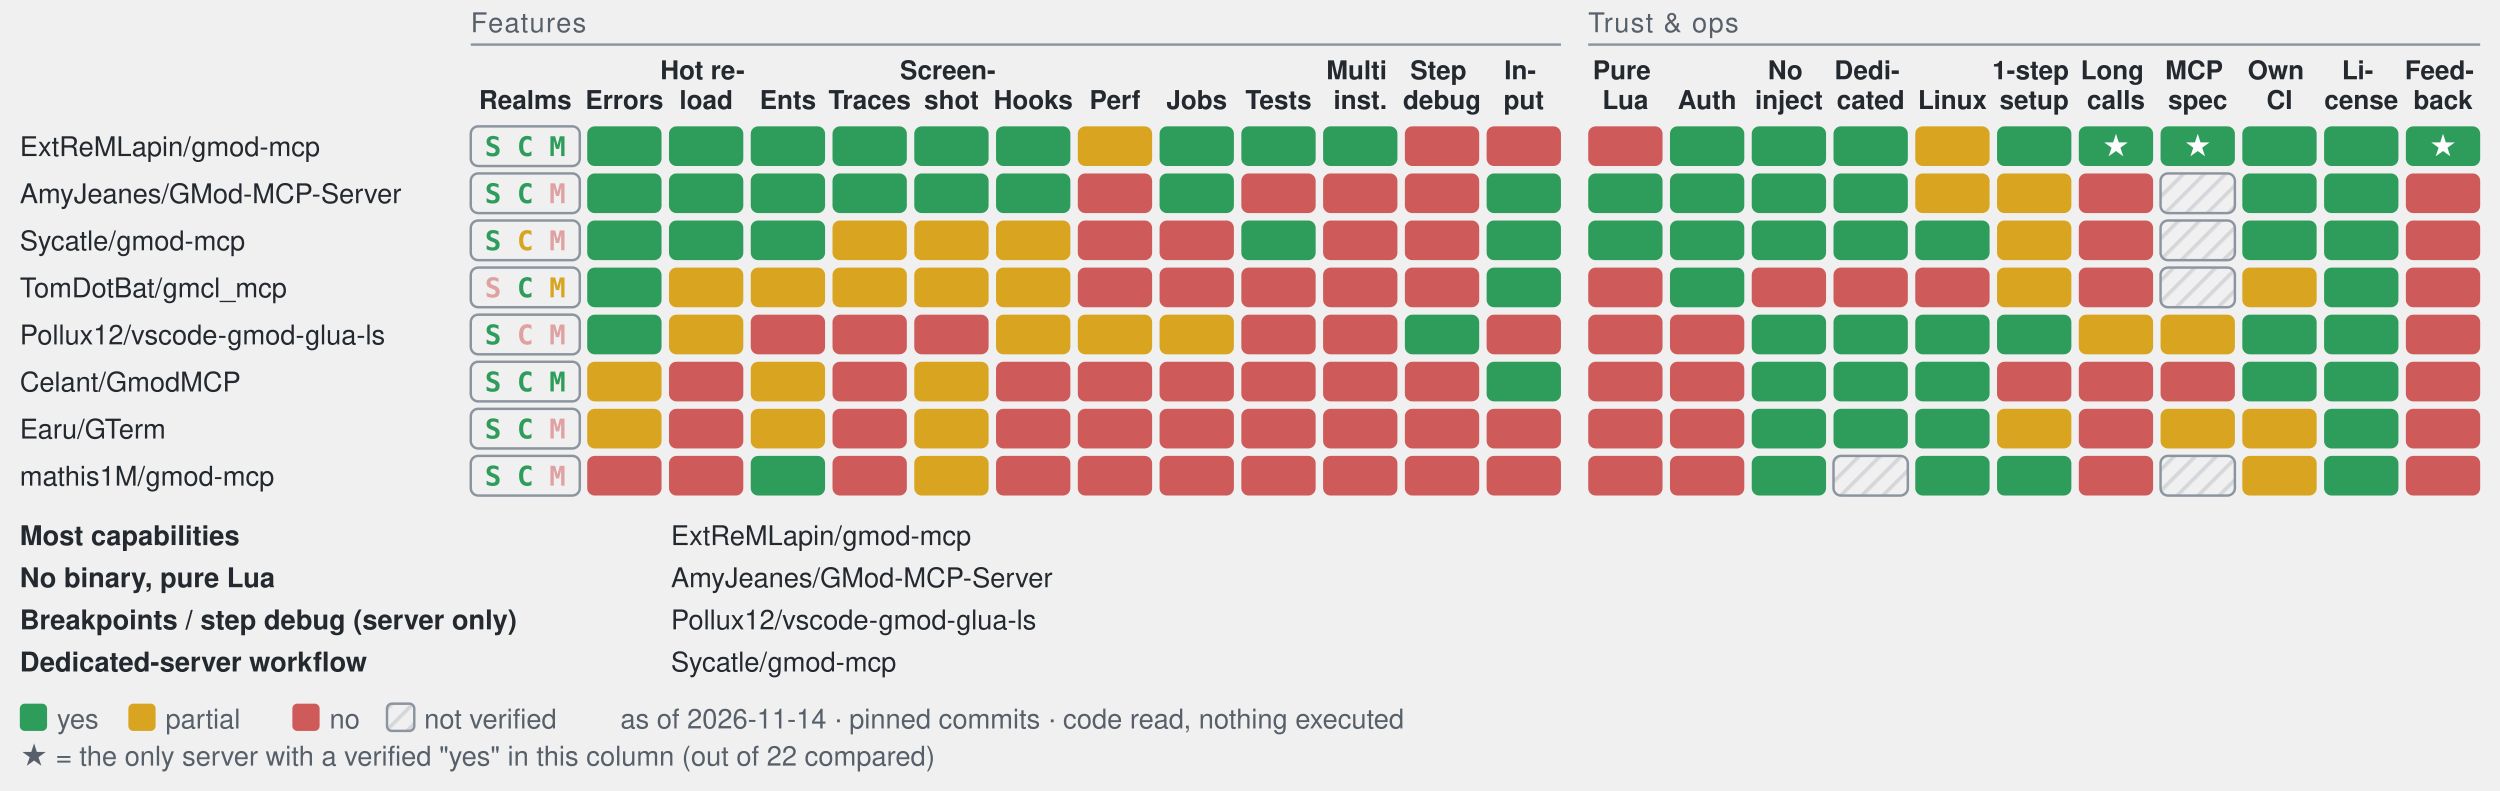
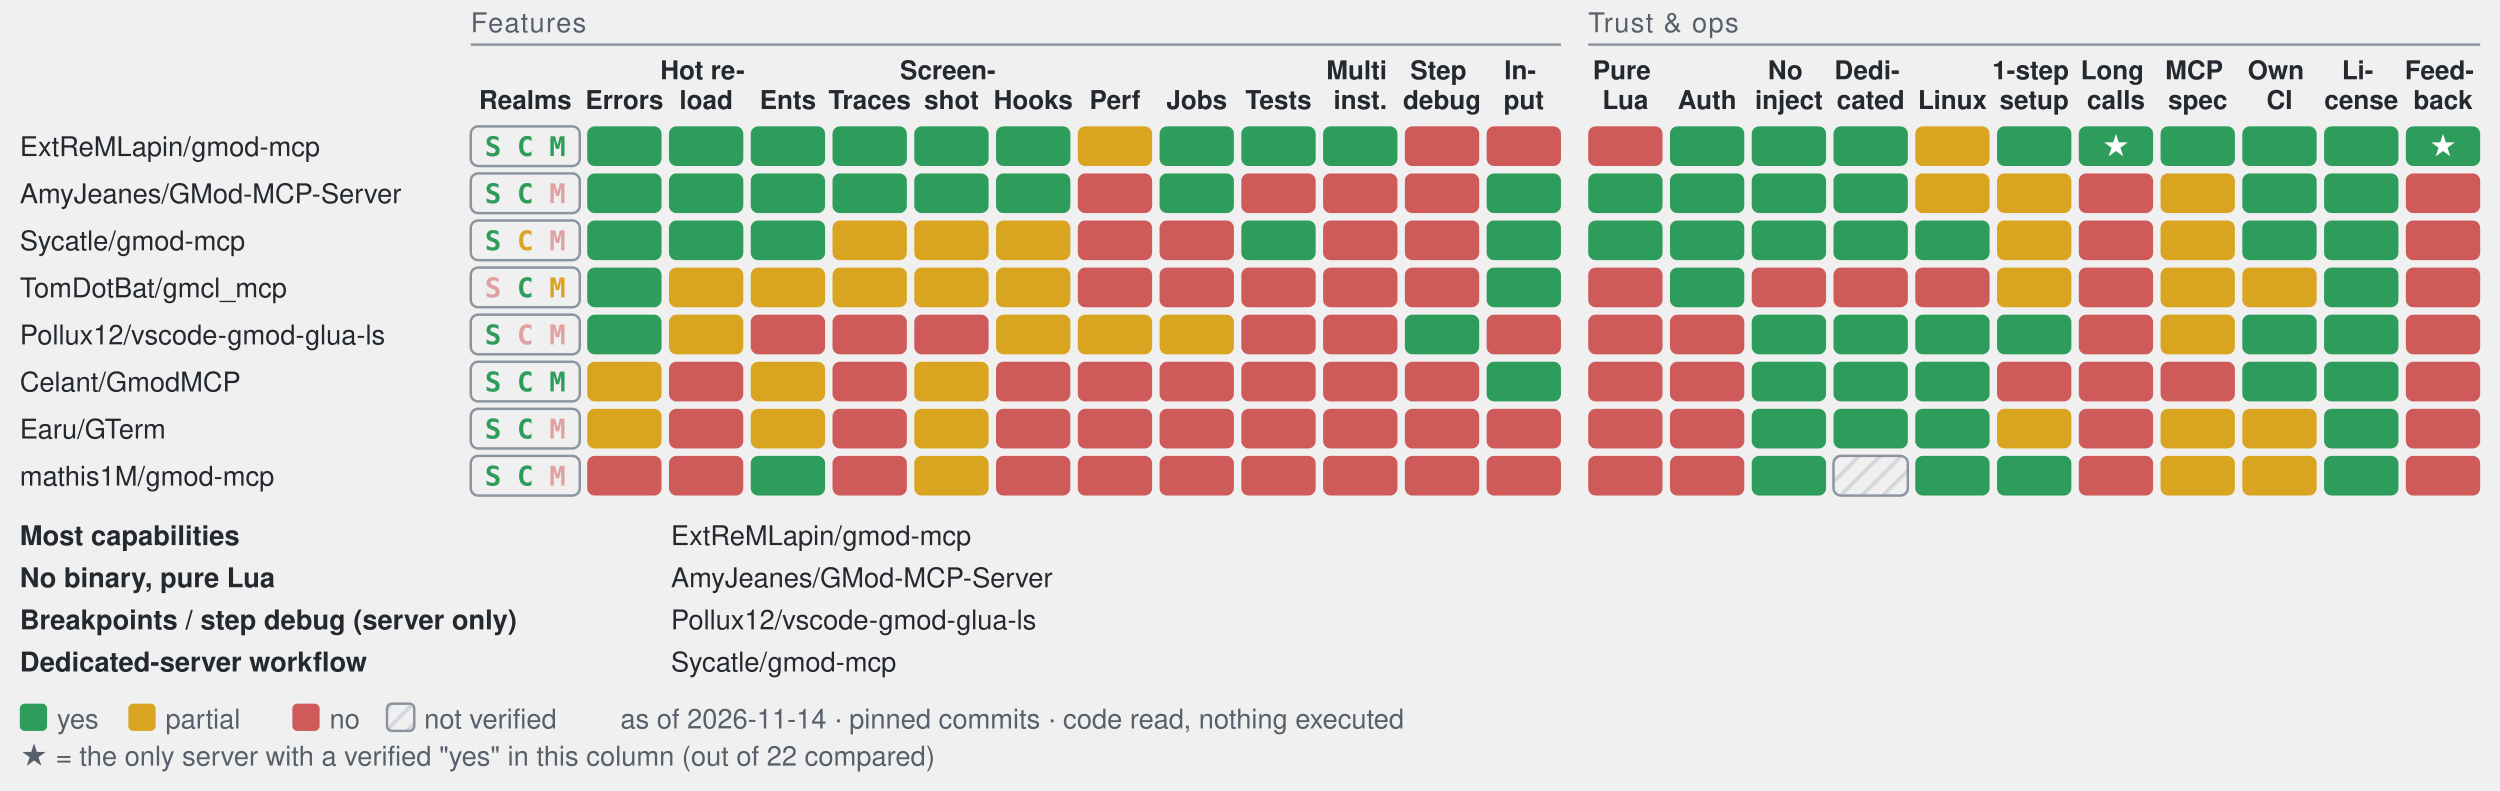
<svg xmlns="http://www.w3.org/2000/svg" width="1009" height="319" viewBox="0 0 1009 319" role="img" aria-label="Comparison of Garry's Mod MCP servers">
  <style>.hdr,.repo,.pick,.pickrepo,.foot,.grp,.realm,.star{font-family:-apple-system,'Segoe UI',Helvetica,Arial,sans-serif}.repo,.pickrepo{font-size:11px;fill:#24292f}.pick{font-size:11px;font-weight:700;fill:#24292f}.hdr{font-size:10.5px;font-weight:600;fill:#24292f}.grp{font-size:11px;letter-spacing:.05em;fill:#57606a}.grpline{stroke:#8c959f;stroke-width:1}.foot{font-size:11px;fill:#57606a}.star{font-size:11px;fill:#fff}.realm{font-family:ui-monospace,Menlo,Consolas,monospace;font-size:11px;font-weight:700}.r-yes{fill:#2e9d5b}.r-partial{fill:#d9a520}.r-no{fill:#c94040;opacity:.45}.r-unverified{fill:#57606a;opacity:.6}.realms{stroke:#8c959f;stroke-width:1}.v-no{opacity:.85}.v-unverified{stroke:#8c959f;stroke-width:1}.hatchline{stroke:#8c959f;stroke-width:3;opacity:.27}</style>
  <defs>
    <pattern id="hatch" patternUnits="userSpaceOnUse" width="6" height="6" patternTransform="rotate(45)">
      <line class="hatchline" x1="0" y1="0" x2="0" y2="6" />
    </pattern>
  </defs>
  <text class="grp" x="190" y="13">Features</text>
  <line class="grpline" x1="190" y1="18" x2="630" y2="18" />
  <text class="grp" x="641" y="13">Trust &amp; ops</text>
  <line class="grpline" x1="641" y1="18" x2="1001" y2="18" />
  <text class="hdr" x="212" text-anchor="middle">
    <tspan x="212" y="44">Realms</tspan>
  </text>
  <text class="hdr" x="252" text-anchor="middle">
    <tspan x="252" y="44">Errors</tspan>
  </text>
  <text class="hdr" x="285" text-anchor="middle">
    <tspan x="285" y="32">Hot re-</tspan>
    <tspan x="285" y="44">load</tspan>
  </text>
  <text class="hdr" x="318" text-anchor="middle">
    <tspan x="318" y="44">Ents</tspan>
  </text>
  <text class="hdr" x="351" text-anchor="middle">
    <tspan x="351" y="44">Traces</tspan>
  </text>
  <text class="hdr" x="384" text-anchor="middle">
    <tspan x="384" y="32">Screen-</tspan>
    <tspan x="384" y="44">shot</tspan>
  </text>
  <text class="hdr" x="417" text-anchor="middle">
    <tspan x="417" y="44">Hooks</tspan>
  </text>
  <text class="hdr" x="450" text-anchor="middle">
    <tspan x="450" y="44">Perf</tspan>
  </text>
  <text class="hdr" x="483" text-anchor="middle">
    <tspan x="483" y="44">Jobs</tspan>
  </text>
  <text class="hdr" x="516" text-anchor="middle">
    <tspan x="516" y="44">Tests</tspan>
  </text>
  <text class="hdr" x="549" text-anchor="middle">
    <tspan x="549" y="32">Multi</tspan>
    <tspan x="549" y="44">inst.</tspan>
  </text>
  <text class="hdr" x="582" text-anchor="middle">
    <tspan x="582" y="32">Step</tspan>
    <tspan x="582" y="44">debug</tspan>
  </text>
  <text class="hdr" x="615" text-anchor="middle">
    <tspan x="615" y="32">In-</tspan>
    <tspan x="615" y="44">put</tspan>
  </text>
  <text class="hdr" x="656" text-anchor="middle">
    <tspan x="656" y="32">Pure</tspan>
    <tspan x="656" y="44">Lua</tspan>
  </text>
  <text class="hdr" x="689" text-anchor="middle">
    <tspan x="689" y="44">Auth</tspan>
  </text>
  <text class="hdr" x="722" text-anchor="middle">
    <tspan x="722" y="32">No</tspan>
    <tspan x="722" y="44">inject</tspan>
  </text>
  <text class="hdr" x="755" text-anchor="middle">
    <tspan x="755" y="32">Dedi-</tspan>
    <tspan x="755" y="44">cated</tspan>
  </text>
  <text class="hdr" x="788" text-anchor="middle">
    <tspan x="788" y="44">Linux</tspan>
  </text>
  <text class="hdr" x="821" text-anchor="middle">
    <tspan x="821" y="32">1-step</tspan>
    <tspan x="821" y="44">setup</tspan>
  </text>
  <text class="hdr" x="854" text-anchor="middle">
    <tspan x="854" y="32">Long</tspan>
    <tspan x="854" y="44">calls</tspan>
  </text>
  <text class="hdr" x="887" text-anchor="middle">
    <tspan x="887" y="32">MCP</tspan>
    <tspan x="887" y="44">spec</tspan>
  </text>
  <text class="hdr" x="920" text-anchor="middle">
    <tspan x="920" y="32">Own</tspan>
    <tspan x="920" y="44">CI</tspan>
  </text>
  <text class="hdr" x="953" text-anchor="middle">
    <tspan x="953" y="32">Li-</tspan>
    <tspan x="953" y="44">cense</tspan>
  </text>
  <text class="hdr" x="986" text-anchor="middle">
    <tspan x="986" y="32">Feed-</tspan>
    <tspan x="986" y="44">back</tspan>
  </text>
  <text class="repo" x="8" y="63">ExtReMLapin/gmod-mcp</text>
  <rect class="cell realms" x="190" y="51" width="44" height="16" rx="3" fill="none" />
  <text class="realm r-yes" x="199" y="63" text-anchor="middle">S</text>
  <text class="realm r-yes" x="212" y="63" text-anchor="middle">C</text>
  <text class="realm r-yes" x="225" y="63" text-anchor="middle">M</text>
  <rect class="cell v-yes" x="237" y="51" width="30" height="16" rx="3" fill="#2e9d5b" />
  <rect class="cell v-yes" x="270" y="51" width="30" height="16" rx="3" fill="#2e9d5b" />
  <rect class="cell v-yes" x="303" y="51" width="30" height="16" rx="3" fill="#2e9d5b" />
  <rect class="cell v-yes" x="336" y="51" width="30" height="16" rx="3" fill="#2e9d5b" />
  <rect class="cell v-yes" x="369" y="51" width="30" height="16" rx="3" fill="#2e9d5b" />
  <rect class="cell v-yes" x="402" y="51" width="30" height="16" rx="3" fill="#2e9d5b" />
  <rect class="cell v-partial" x="435" y="51" width="30" height="16" rx="3" fill="#d9a520" />
  <rect class="cell v-yes" x="468" y="51" width="30" height="16" rx="3" fill="#2e9d5b" />
  <rect class="cell v-yes" x="501" y="51" width="30" height="16" rx="3" fill="#2e9d5b" />
  <rect class="cell v-yes" x="534" y="51" width="30" height="16" rx="3" fill="#2e9d5b" />
  <rect class="cell v-no" x="567" y="51" width="30" height="16" rx="3" fill="#c94040" />
  <rect class="cell v-no" x="600" y="51" width="30" height="16" rx="3" fill="#c94040" />
  <rect class="cell v-no" x="641" y="51" width="30" height="16" rx="3" fill="#c94040" />
  <rect class="cell v-yes" x="674" y="51" width="30" height="16" rx="3" fill="#2e9d5b" />
  <rect class="cell v-yes" x="707" y="51" width="30" height="16" rx="3" fill="#2e9d5b" />
  <rect class="cell v-yes" x="740" y="51" width="30" height="16" rx="3" fill="#2e9d5b" />
  <rect class="cell v-partial" x="773" y="51" width="30" height="16" rx="3" fill="#d9a520" />
  <rect class="cell v-yes" x="806" y="51" width="30" height="16" rx="3" fill="#2e9d5b" />
  <rect class="cell v-yes" x="839" y="51" width="30" height="16" rx="3" fill="#2e9d5b" />
  <text class="star" x="854" y="63" text-anchor="middle">★</text>
  <rect class="cell v-yes" x="872" y="51" width="30" height="16" rx="3" fill="#2e9d5b" />
-   <text class="star" x="887" y="63" text-anchor="middle">★</text>
  <rect class="cell v-yes" x="905" y="51" width="30" height="16" rx="3" fill="#2e9d5b" />
  <rect class="cell v-yes" x="938" y="51" width="30" height="16" rx="3" fill="#2e9d5b" />
  <rect class="cell v-yes" x="971" y="51" width="30" height="16" rx="3" fill="#2e9d5b" />
  <text class="star" x="986" y="63" text-anchor="middle">★</text>
  <text class="repo" x="8" y="82">AmyJeanes/GMod-MCP-Server</text>
  <rect class="cell realms" x="190" y="70" width="44" height="16" rx="3" fill="none" />
  <text class="realm r-yes" x="199" y="82" text-anchor="middle">S</text>
  <text class="realm r-yes" x="212" y="82" text-anchor="middle">C</text>
  <text class="realm r-no" x="225" y="82" text-anchor="middle">M</text>
  <rect class="cell v-yes" x="237" y="70" width="30" height="16" rx="3" fill="#2e9d5b" />
  <rect class="cell v-yes" x="270" y="70" width="30" height="16" rx="3" fill="#2e9d5b" />
  <rect class="cell v-yes" x="303" y="70" width="30" height="16" rx="3" fill="#2e9d5b" />
  <rect class="cell v-yes" x="336" y="70" width="30" height="16" rx="3" fill="#2e9d5b" />
  <rect class="cell v-yes" x="369" y="70" width="30" height="16" rx="3" fill="#2e9d5b" />
  <rect class="cell v-yes" x="402" y="70" width="30" height="16" rx="3" fill="#2e9d5b" />
  <rect class="cell v-no" x="435" y="70" width="30" height="16" rx="3" fill="#c94040" />
  <rect class="cell v-yes" x="468" y="70" width="30" height="16" rx="3" fill="#2e9d5b" />
  <rect class="cell v-no" x="501" y="70" width="30" height="16" rx="3" fill="#c94040" />
  <rect class="cell v-no" x="534" y="70" width="30" height="16" rx="3" fill="#c94040" />
  <rect class="cell v-no" x="567" y="70" width="30" height="16" rx="3" fill="#c94040" />
  <rect class="cell v-yes" x="600" y="70" width="30" height="16" rx="3" fill="#2e9d5b" />
  <rect class="cell v-yes" x="641" y="70" width="30" height="16" rx="3" fill="#2e9d5b" />
  <rect class="cell v-yes" x="674" y="70" width="30" height="16" rx="3" fill="#2e9d5b" />
  <rect class="cell v-yes" x="707" y="70" width="30" height="16" rx="3" fill="#2e9d5b" />
  <rect class="cell v-yes" x="740" y="70" width="30" height="16" rx="3" fill="#2e9d5b" />
  <rect class="cell v-partial" x="773" y="70" width="30" height="16" rx="3" fill="#d9a520" />
  <rect class="cell v-partial" x="806" y="70" width="30" height="16" rx="3" fill="#d9a520" />
  <rect class="cell v-no" x="839" y="70" width="30" height="16" rx="3" fill="#c94040" />
-   <rect class="cell v-unverified" x="872" y="70" width="30" height="16" rx="3" fill="url(#hatch)" />
+   <rect class="cell v-partial" x="872" y="70" width="30" height="16" rx="3" fill="#d9a520" />
  <rect class="cell v-yes" x="905" y="70" width="30" height="16" rx="3" fill="#2e9d5b" />
  <rect class="cell v-yes" x="938" y="70" width="30" height="16" rx="3" fill="#2e9d5b" />
  <rect class="cell v-no" x="971" y="70" width="30" height="16" rx="3" fill="#c94040" />
  <text class="repo" x="8" y="101">Sycatle/gmod-mcp</text>
  <rect class="cell realms" x="190" y="89" width="44" height="16" rx="3" fill="none" />
  <text class="realm r-yes" x="199" y="101" text-anchor="middle">S</text>
  <text class="realm r-partial" x="212" y="101" text-anchor="middle">C</text>
  <text class="realm r-no" x="225" y="101" text-anchor="middle">M</text>
  <rect class="cell v-yes" x="237" y="89" width="30" height="16" rx="3" fill="#2e9d5b" />
  <rect class="cell v-yes" x="270" y="89" width="30" height="16" rx="3" fill="#2e9d5b" />
  <rect class="cell v-yes" x="303" y="89" width="30" height="16" rx="3" fill="#2e9d5b" />
  <rect class="cell v-partial" x="336" y="89" width="30" height="16" rx="3" fill="#d9a520" />
  <rect class="cell v-partial" x="369" y="89" width="30" height="16" rx="3" fill="#d9a520" />
  <rect class="cell v-partial" x="402" y="89" width="30" height="16" rx="3" fill="#d9a520" />
  <rect class="cell v-no" x="435" y="89" width="30" height="16" rx="3" fill="#c94040" />
  <rect class="cell v-no" x="468" y="89" width="30" height="16" rx="3" fill="#c94040" />
  <rect class="cell v-yes" x="501" y="89" width="30" height="16" rx="3" fill="#2e9d5b" />
  <rect class="cell v-no" x="534" y="89" width="30" height="16" rx="3" fill="#c94040" />
  <rect class="cell v-no" x="567" y="89" width="30" height="16" rx="3" fill="#c94040" />
  <rect class="cell v-yes" x="600" y="89" width="30" height="16" rx="3" fill="#2e9d5b" />
  <rect class="cell v-yes" x="641" y="89" width="30" height="16" rx="3" fill="#2e9d5b" />
  <rect class="cell v-yes" x="674" y="89" width="30" height="16" rx="3" fill="#2e9d5b" />
  <rect class="cell v-yes" x="707" y="89" width="30" height="16" rx="3" fill="#2e9d5b" />
  <rect class="cell v-yes" x="740" y="89" width="30" height="16" rx="3" fill="#2e9d5b" />
  <rect class="cell v-yes" x="773" y="89" width="30" height="16" rx="3" fill="#2e9d5b" />
  <rect class="cell v-partial" x="806" y="89" width="30" height="16" rx="3" fill="#d9a520" />
  <rect class="cell v-no" x="839" y="89" width="30" height="16" rx="3" fill="#c94040" />
-   <rect class="cell v-unverified" x="872" y="89" width="30" height="16" rx="3" fill="url(#hatch)" />
+   <rect class="cell v-partial" x="872" y="89" width="30" height="16" rx="3" fill="#d9a520" />
  <rect class="cell v-yes" x="905" y="89" width="30" height="16" rx="3" fill="#2e9d5b" />
  <rect class="cell v-yes" x="938" y="89" width="30" height="16" rx="3" fill="#2e9d5b" />
  <rect class="cell v-no" x="971" y="89" width="30" height="16" rx="3" fill="#c94040" />
  <text class="repo" x="8" y="120">TomDotBat/gmcl_mcp</text>
  <rect class="cell realms" x="190" y="108" width="44" height="16" rx="3" fill="none" />
  <text class="realm r-no" x="199" y="120" text-anchor="middle">S</text>
  <text class="realm r-yes" x="212" y="120" text-anchor="middle">C</text>
  <text class="realm r-partial" x="225" y="120" text-anchor="middle">M</text>
  <rect class="cell v-yes" x="237" y="108" width="30" height="16" rx="3" fill="#2e9d5b" />
  <rect class="cell v-partial" x="270" y="108" width="30" height="16" rx="3" fill="#d9a520" />
  <rect class="cell v-partial" x="303" y="108" width="30" height="16" rx="3" fill="#d9a520" />
  <rect class="cell v-partial" x="336" y="108" width="30" height="16" rx="3" fill="#d9a520" />
  <rect class="cell v-partial" x="369" y="108" width="30" height="16" rx="3" fill="#d9a520" />
  <rect class="cell v-partial" x="402" y="108" width="30" height="16" rx="3" fill="#d9a520" />
  <rect class="cell v-no" x="435" y="108" width="30" height="16" rx="3" fill="#c94040" />
  <rect class="cell v-no" x="468" y="108" width="30" height="16" rx="3" fill="#c94040" />
  <rect class="cell v-no" x="501" y="108" width="30" height="16" rx="3" fill="#c94040" />
  <rect class="cell v-no" x="534" y="108" width="30" height="16" rx="3" fill="#c94040" />
  <rect class="cell v-no" x="567" y="108" width="30" height="16" rx="3" fill="#c94040" />
  <rect class="cell v-yes" x="600" y="108" width="30" height="16" rx="3" fill="#2e9d5b" />
  <rect class="cell v-no" x="641" y="108" width="30" height="16" rx="3" fill="#c94040" />
  <rect class="cell v-yes" x="674" y="108" width="30" height="16" rx="3" fill="#2e9d5b" />
  <rect class="cell v-no" x="707" y="108" width="30" height="16" rx="3" fill="#c94040" />
  <rect class="cell v-no" x="740" y="108" width="30" height="16" rx="3" fill="#c94040" />
  <rect class="cell v-no" x="773" y="108" width="30" height="16" rx="3" fill="#c94040" />
  <rect class="cell v-partial" x="806" y="108" width="30" height="16" rx="3" fill="#d9a520" />
  <rect class="cell v-no" x="839" y="108" width="30" height="16" rx="3" fill="#c94040" />
-   <rect class="cell v-unverified" x="872" y="108" width="30" height="16" rx="3" fill="url(#hatch)" />
+   <rect class="cell v-partial" x="872" y="108" width="30" height="16" rx="3" fill="#d9a520" />
  <rect class="cell v-partial" x="905" y="108" width="30" height="16" rx="3" fill="#d9a520" />
  <rect class="cell v-yes" x="938" y="108" width="30" height="16" rx="3" fill="#2e9d5b" />
  <rect class="cell v-no" x="971" y="108" width="30" height="16" rx="3" fill="#c94040" />
  <text class="repo" x="8" y="139">Pollux12/vscode-gmod-glua-ls</text>
  <rect class="cell realms" x="190" y="127" width="44" height="16" rx="3" fill="none" />
  <text class="realm r-yes" x="199" y="139" text-anchor="middle">S</text>
  <text class="realm r-no" x="212" y="139" text-anchor="middle">C</text>
  <text class="realm r-no" x="225" y="139" text-anchor="middle">M</text>
  <rect class="cell v-yes" x="237" y="127" width="30" height="16" rx="3" fill="#2e9d5b" />
  <rect class="cell v-partial" x="270" y="127" width="30" height="16" rx="3" fill="#d9a520" />
  <rect class="cell v-no" x="303" y="127" width="30" height="16" rx="3" fill="#c94040" />
  <rect class="cell v-no" x="336" y="127" width="30" height="16" rx="3" fill="#c94040" />
  <rect class="cell v-no" x="369" y="127" width="30" height="16" rx="3" fill="#c94040" />
  <rect class="cell v-partial" x="402" y="127" width="30" height="16" rx="3" fill="#d9a520" />
  <rect class="cell v-partial" x="435" y="127" width="30" height="16" rx="3" fill="#d9a520" />
  <rect class="cell v-partial" x="468" y="127" width="30" height="16" rx="3" fill="#d9a520" />
  <rect class="cell v-no" x="501" y="127" width="30" height="16" rx="3" fill="#c94040" />
  <rect class="cell v-no" x="534" y="127" width="30" height="16" rx="3" fill="#c94040" />
  <rect class="cell v-yes" x="567" y="127" width="30" height="16" rx="3" fill="#2e9d5b" />
  <rect class="cell v-no" x="600" y="127" width="30" height="16" rx="3" fill="#c94040" />
  <rect class="cell v-no" x="641" y="127" width="30" height="16" rx="3" fill="#c94040" />
  <rect class="cell v-no" x="674" y="127" width="30" height="16" rx="3" fill="#c94040" />
  <rect class="cell v-yes" x="707" y="127" width="30" height="16" rx="3" fill="#2e9d5b" />
  <rect class="cell v-yes" x="740" y="127" width="30" height="16" rx="3" fill="#2e9d5b" />
  <rect class="cell v-yes" x="773" y="127" width="30" height="16" rx="3" fill="#2e9d5b" />
  <rect class="cell v-yes" x="806" y="127" width="30" height="16" rx="3" fill="#2e9d5b" />
-   <rect class="cell v-partial" x="839" y="127" width="30" height="16" rx="3" fill="#d9a520" />
+   <rect class="cell v-no" x="839" y="127" width="30" height="16" rx="3" fill="#c94040" />
  <rect class="cell v-partial" x="872" y="127" width="30" height="16" rx="3" fill="#d9a520" />
  <rect class="cell v-yes" x="905" y="127" width="30" height="16" rx="3" fill="#2e9d5b" />
  <rect class="cell v-yes" x="938" y="127" width="30" height="16" rx="3" fill="#2e9d5b" />
  <rect class="cell v-no" x="971" y="127" width="30" height="16" rx="3" fill="#c94040" />
  <text class="repo" x="8" y="158">Celant/GmodMCP</text>
  <rect class="cell realms" x="190" y="146" width="44" height="16" rx="3" fill="none" />
  <text class="realm r-yes" x="199" y="158" text-anchor="middle">S</text>
  <text class="realm r-yes" x="212" y="158" text-anchor="middle">C</text>
  <text class="realm r-yes" x="225" y="158" text-anchor="middle">M</text>
  <rect class="cell v-partial" x="237" y="146" width="30" height="16" rx="3" fill="#d9a520" />
  <rect class="cell v-no" x="270" y="146" width="30" height="16" rx="3" fill="#c94040" />
  <rect class="cell v-partial" x="303" y="146" width="30" height="16" rx="3" fill="#d9a520" />
  <rect class="cell v-no" x="336" y="146" width="30" height="16" rx="3" fill="#c94040" />
  <rect class="cell v-partial" x="369" y="146" width="30" height="16" rx="3" fill="#d9a520" />
  <rect class="cell v-no" x="402" y="146" width="30" height="16" rx="3" fill="#c94040" />
  <rect class="cell v-no" x="435" y="146" width="30" height="16" rx="3" fill="#c94040" />
  <rect class="cell v-no" x="468" y="146" width="30" height="16" rx="3" fill="#c94040" />
  <rect class="cell v-no" x="501" y="146" width="30" height="16" rx="3" fill="#c94040" />
  <rect class="cell v-no" x="534" y="146" width="30" height="16" rx="3" fill="#c94040" />
  <rect class="cell v-no" x="567" y="146" width="30" height="16" rx="3" fill="#c94040" />
  <rect class="cell v-yes" x="600" y="146" width="30" height="16" rx="3" fill="#2e9d5b" />
  <rect class="cell v-no" x="641" y="146" width="30" height="16" rx="3" fill="#c94040" />
  <rect class="cell v-no" x="674" y="146" width="30" height="16" rx="3" fill="#c94040" />
  <rect class="cell v-yes" x="707" y="146" width="30" height="16" rx="3" fill="#2e9d5b" />
  <rect class="cell v-yes" x="740" y="146" width="30" height="16" rx="3" fill="#2e9d5b" />
  <rect class="cell v-yes" x="773" y="146" width="30" height="16" rx="3" fill="#2e9d5b" />
  <rect class="cell v-no" x="806" y="146" width="30" height="16" rx="3" fill="#c94040" />
  <rect class="cell v-no" x="839" y="146" width="30" height="16" rx="3" fill="#c94040" />
  <rect class="cell v-no" x="872" y="146" width="30" height="16" rx="3" fill="#c94040" />
  <rect class="cell v-yes" x="905" y="146" width="30" height="16" rx="3" fill="#2e9d5b" />
  <rect class="cell v-yes" x="938" y="146" width="30" height="16" rx="3" fill="#2e9d5b" />
  <rect class="cell v-no" x="971" y="146" width="30" height="16" rx="3" fill="#c94040" />
  <text class="repo" x="8" y="177">Earu/GTerm</text>
  <rect class="cell realms" x="190" y="165" width="44" height="16" rx="3" fill="none" />
  <text class="realm r-yes" x="199" y="177" text-anchor="middle">S</text>
  <text class="realm r-yes" x="212" y="177" text-anchor="middle">C</text>
  <text class="realm r-no" x="225" y="177" text-anchor="middle">M</text>
  <rect class="cell v-partial" x="237" y="165" width="30" height="16" rx="3" fill="#d9a520" />
  <rect class="cell v-no" x="270" y="165" width="30" height="16" rx="3" fill="#c94040" />
  <rect class="cell v-partial" x="303" y="165" width="30" height="16" rx="3" fill="#d9a520" />
  <rect class="cell v-no" x="336" y="165" width="30" height="16" rx="3" fill="#c94040" />
  <rect class="cell v-partial" x="369" y="165" width="30" height="16" rx="3" fill="#d9a520" />
  <rect class="cell v-no" x="402" y="165" width="30" height="16" rx="3" fill="#c94040" />
  <rect class="cell v-no" x="435" y="165" width="30" height="16" rx="3" fill="#c94040" />
  <rect class="cell v-no" x="468" y="165" width="30" height="16" rx="3" fill="#c94040" />
  <rect class="cell v-no" x="501" y="165" width="30" height="16" rx="3" fill="#c94040" />
  <rect class="cell v-no" x="534" y="165" width="30" height="16" rx="3" fill="#c94040" />
  <rect class="cell v-no" x="567" y="165" width="30" height="16" rx="3" fill="#c94040" />
  <rect class="cell v-no" x="600" y="165" width="30" height="16" rx="3" fill="#c94040" />
  <rect class="cell v-no" x="641" y="165" width="30" height="16" rx="3" fill="#c94040" />
  <rect class="cell v-no" x="674" y="165" width="30" height="16" rx="3" fill="#c94040" />
  <rect class="cell v-yes" x="707" y="165" width="30" height="16" rx="3" fill="#2e9d5b" />
  <rect class="cell v-yes" x="740" y="165" width="30" height="16" rx="3" fill="#2e9d5b" />
  <rect class="cell v-yes" x="773" y="165" width="30" height="16" rx="3" fill="#2e9d5b" />
  <rect class="cell v-partial" x="806" y="165" width="30" height="16" rx="3" fill="#d9a520" />
  <rect class="cell v-no" x="839" y="165" width="30" height="16" rx="3" fill="#c94040" />
  <rect class="cell v-partial" x="872" y="165" width="30" height="16" rx="3" fill="#d9a520" />
  <rect class="cell v-partial" x="905" y="165" width="30" height="16" rx="3" fill="#d9a520" />
  <rect class="cell v-yes" x="938" y="165" width="30" height="16" rx="3" fill="#2e9d5b" />
  <rect class="cell v-no" x="971" y="165" width="30" height="16" rx="3" fill="#c94040" />
  <text class="repo" x="8" y="196">mathis1M/gmod-mcp</text>
  <rect class="cell realms" x="190" y="184" width="44" height="16" rx="3" fill="none" />
  <text class="realm r-yes" x="199" y="196" text-anchor="middle">S</text>
  <text class="realm r-yes" x="212" y="196" text-anchor="middle">C</text>
  <text class="realm r-no" x="225" y="196" text-anchor="middle">M</text>
  <rect class="cell v-no" x="237" y="184" width="30" height="16" rx="3" fill="#c94040" />
  <rect class="cell v-no" x="270" y="184" width="30" height="16" rx="3" fill="#c94040" />
  <rect class="cell v-yes" x="303" y="184" width="30" height="16" rx="3" fill="#2e9d5b" />
  <rect class="cell v-no" x="336" y="184" width="30" height="16" rx="3" fill="#c94040" />
  <rect class="cell v-partial" x="369" y="184" width="30" height="16" rx="3" fill="#d9a520" />
  <rect class="cell v-no" x="402" y="184" width="30" height="16" rx="3" fill="#c94040" />
  <rect class="cell v-no" x="435" y="184" width="30" height="16" rx="3" fill="#c94040" />
  <rect class="cell v-no" x="468" y="184" width="30" height="16" rx="3" fill="#c94040" />
  <rect class="cell v-no" x="501" y="184" width="30" height="16" rx="3" fill="#c94040" />
  <rect class="cell v-no" x="534" y="184" width="30" height="16" rx="3" fill="#c94040" />
  <rect class="cell v-no" x="567" y="184" width="30" height="16" rx="3" fill="#c94040" />
  <rect class="cell v-no" x="600" y="184" width="30" height="16" rx="3" fill="#c94040" />
  <rect class="cell v-no" x="641" y="184" width="30" height="16" rx="3" fill="#c94040" />
  <rect class="cell v-no" x="674" y="184" width="30" height="16" rx="3" fill="#c94040" />
  <rect class="cell v-yes" x="707" y="184" width="30" height="16" rx="3" fill="#2e9d5b" />
  <rect class="cell v-unverified" x="740" y="184" width="30" height="16" rx="3" fill="url(#hatch)" />
  <rect class="cell v-yes" x="773" y="184" width="30" height="16" rx="3" fill="#2e9d5b" />
  <rect class="cell v-yes" x="806" y="184" width="30" height="16" rx="3" fill="#2e9d5b" />
  <rect class="cell v-no" x="839" y="184" width="30" height="16" rx="3" fill="#c94040" />
-   <rect class="cell v-unverified" x="872" y="184" width="30" height="16" rx="3" fill="url(#hatch)" />
+   <rect class="cell v-partial" x="872" y="184" width="30" height="16" rx="3" fill="#d9a520" />
  <rect class="cell v-partial" x="905" y="184" width="30" height="16" rx="3" fill="#d9a520" />
  <rect class="cell v-yes" x="938" y="184" width="30" height="16" rx="3" fill="#2e9d5b" />
  <rect class="cell v-no" x="971" y="184" width="30" height="16" rx="3" fill="#c94040" />
  <text class="pick" x="8" y="220">Most capabilities</text>
  <text class="pickrepo" x="270.8" y="220">ExtReMLapin/gmod-mcp</text>
  <text class="pick" x="8" y="237">No binary, pure Lua</text>
  <text class="pickrepo" x="270.8" y="237">AmyJeanes/GMod-MCP-Server</text>
  <text class="pick" x="8" y="254">Breakpoints / step debug (server only)</text>
  <text class="pickrepo" x="270.8" y="254">Pollux12/vscode-gmod-glua-ls</text>
  <text class="pick" x="8" y="271">Dedicated-server workflow</text>
  <text class="pickrepo" x="270.8" y="271">Sycatle/gmod-mcp</text>
  <rect class="sw v-yes" x="8" y="284" width="11" height="11" rx="2" fill="#2e9d5b" />
  <text class="foot" x="23" y="294">yes</text>
  <rect class="sw v-partial" x="51.8" y="284" width="11" height="11" rx="2" fill="#d9a520" />
  <text class="foot" x="66.8" y="294">partial</text>
  <rect class="sw v-no" x="118" y="284" width="11" height="11" rx="2" fill="#c94040" />
  <text class="foot" x="133" y="294">no</text>
  <rect class="sw v-unverified" x="156.2" y="284" width="11" height="11" rx="2" fill="url(#hatch)" />
  <text class="foot" x="171.2" y="294">not verified</text>
  <text class="foot" x="250.4" y="294">as of 2026-11-14 · pinned commits · code read, nothing executed</text>
  <text class="foot" x="8" y="309">★ = the only server with a verified "yes" in this column (out of 22 compared)</text>
</svg>
